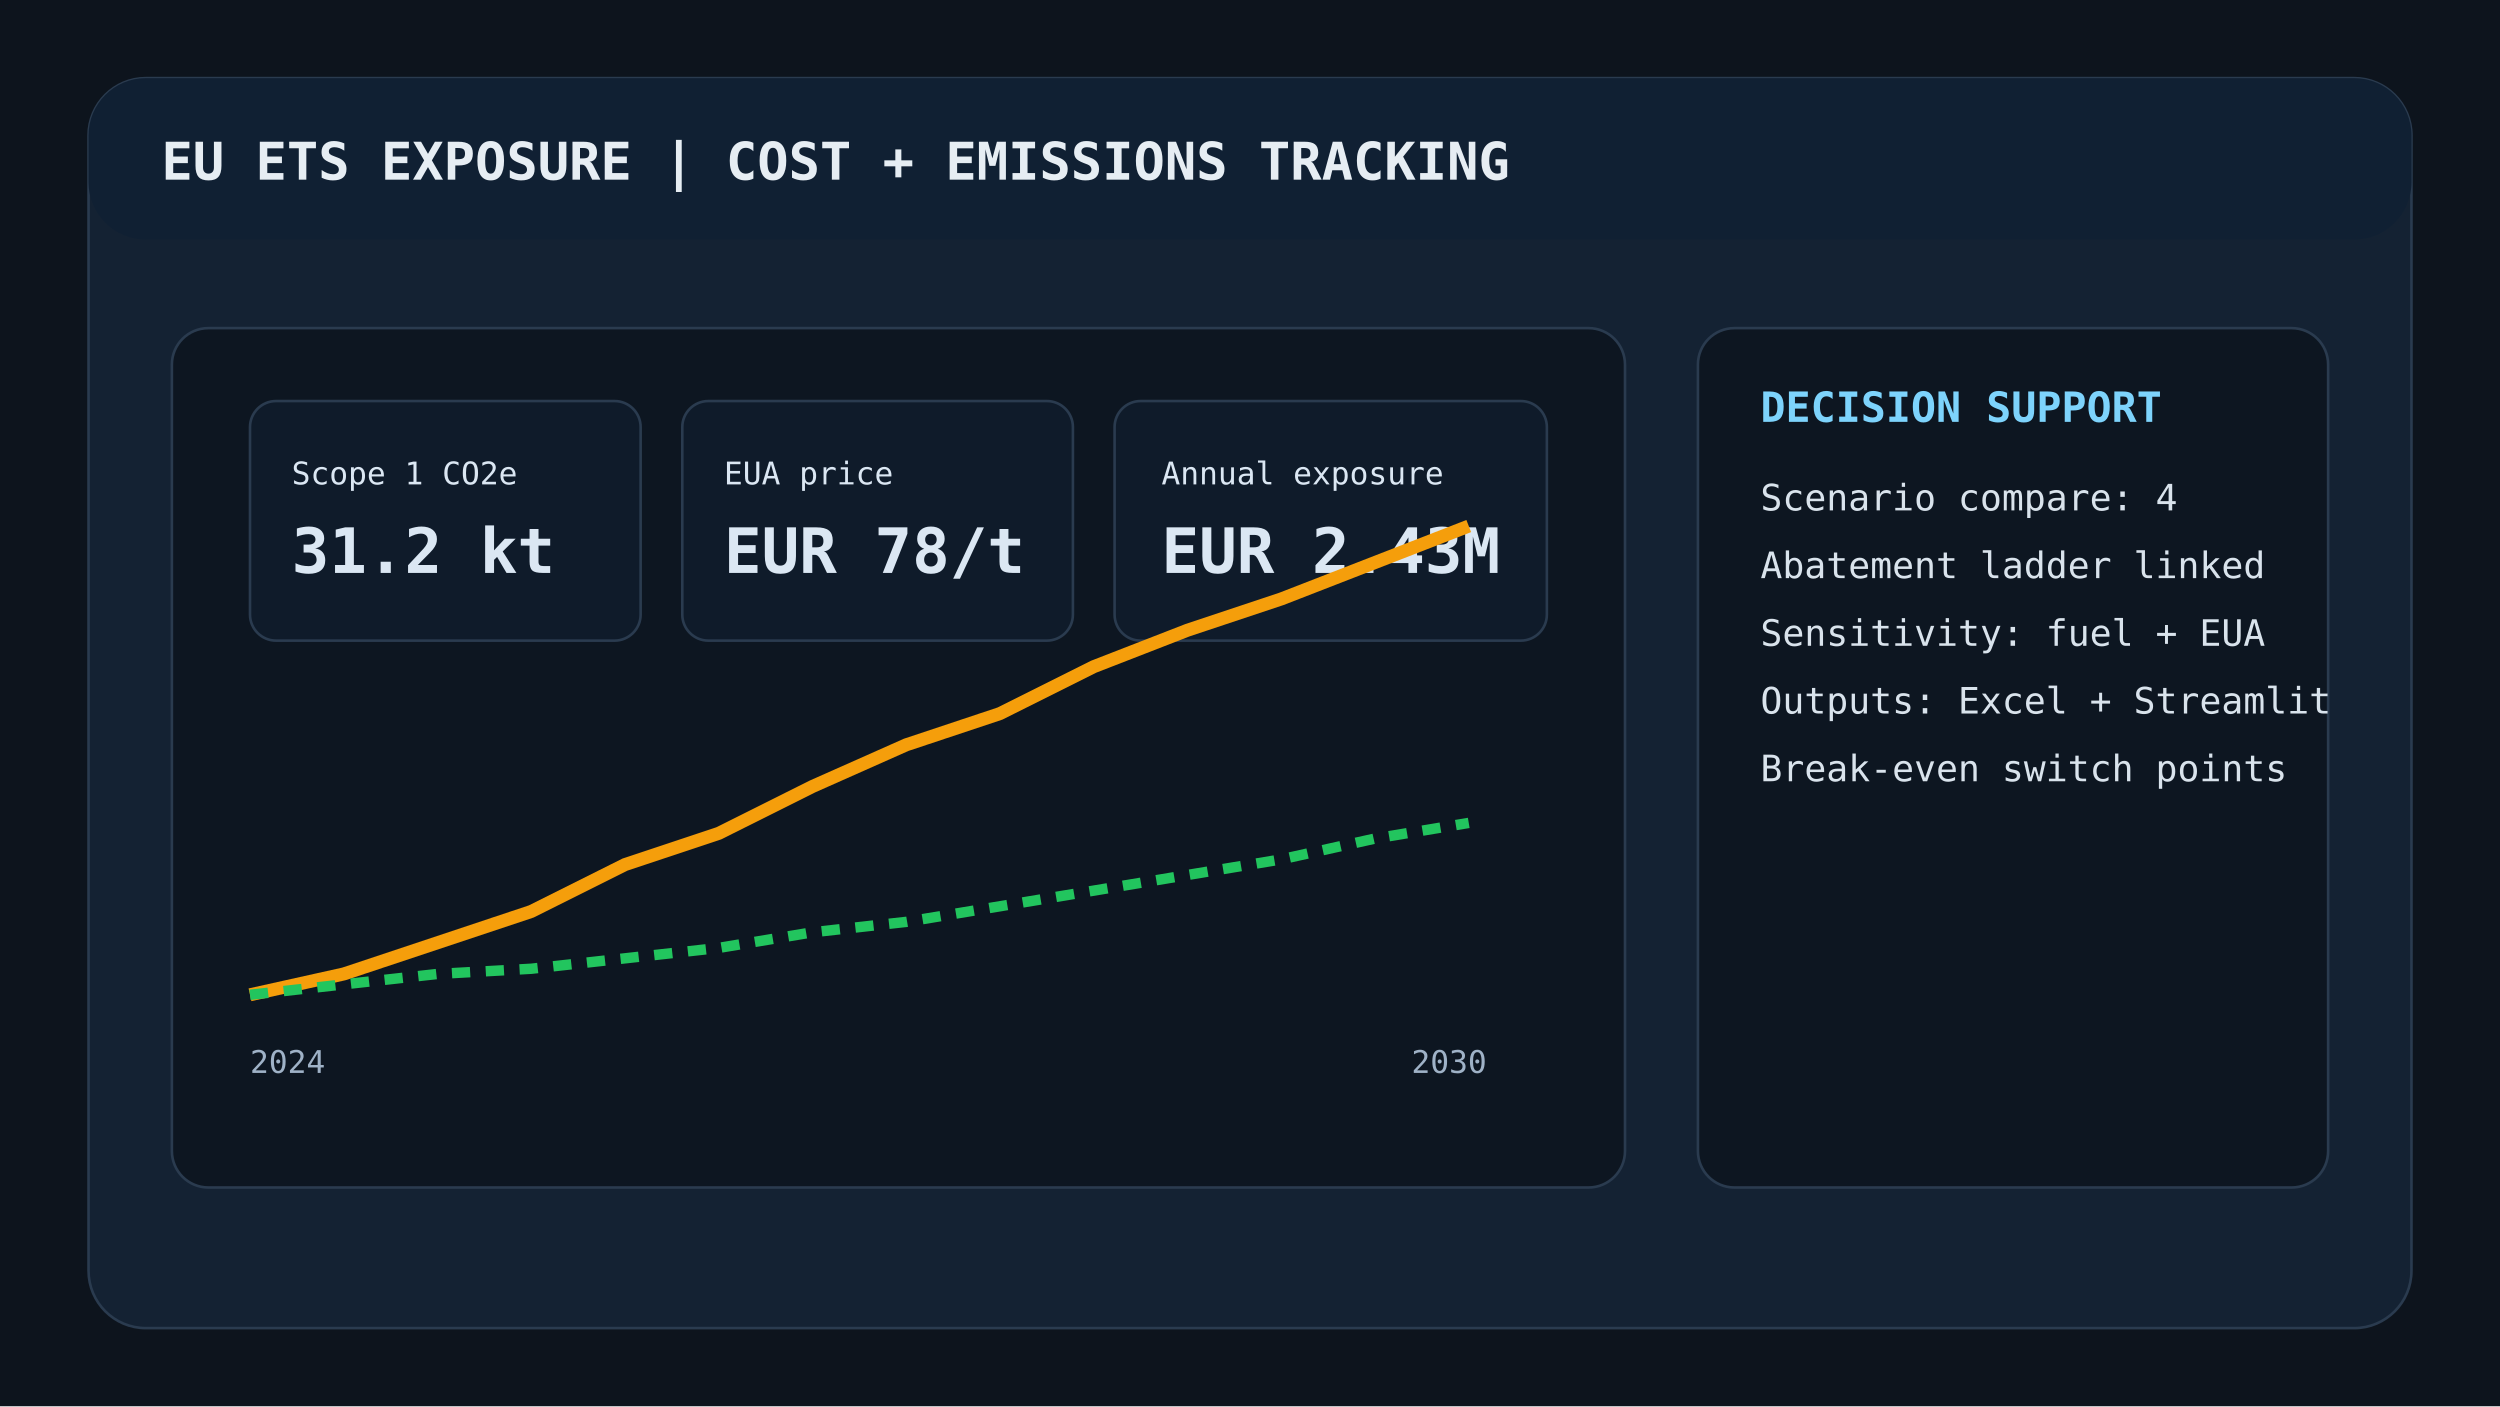
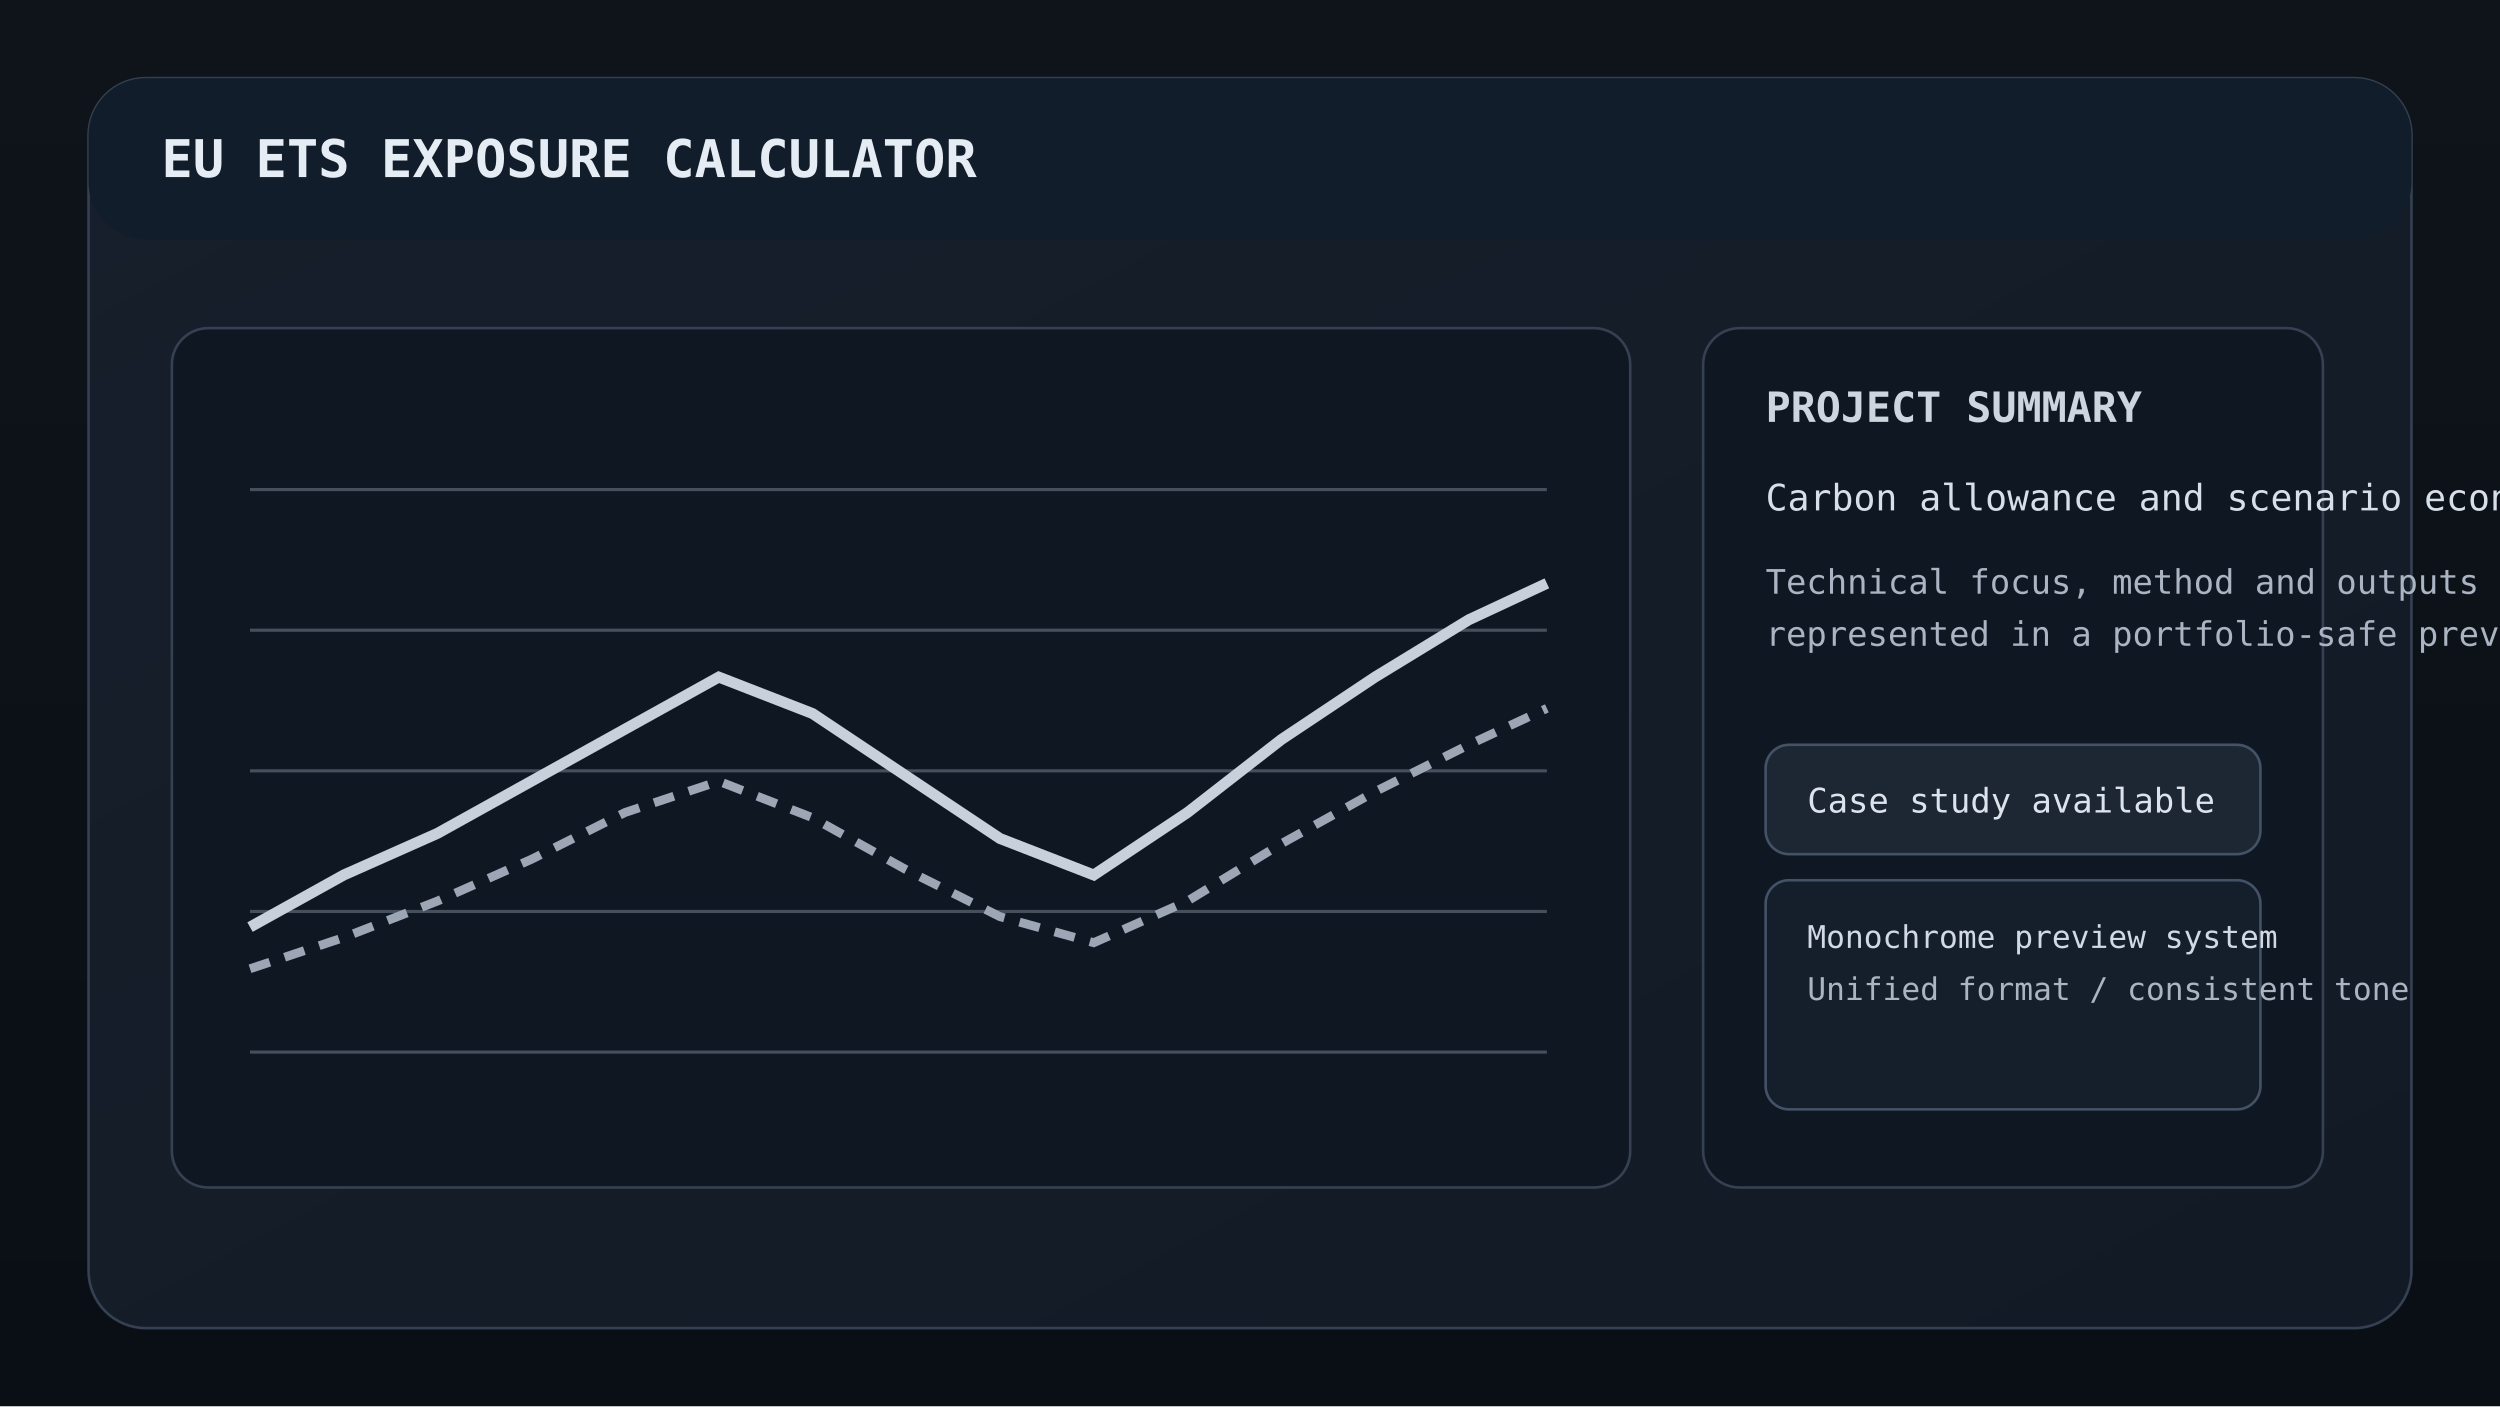
- <svg xmlns="http://www.w3.org/2000/svg" viewBox="0 0 960 540" role="img" aria-label="EU ETS exposure and carbon cost dashboard">
-   <rect width="960" height="540" fill="#0d141d" />
-   <rect x="34" y="30" width="892" height="480" rx="22" fill="#142233" stroke="#2a3b4f" />
-   <rect x="34" y="30" width="892" height="62" rx="22" fill="#102033" />
-   <text x="62" y="69" fill="#e6edf3" font-family="ui-monospace,monospace" font-size="20" font-weight="700">EU ETS EXPOSURE | COST + EMISSIONS TRACKING</text>
-   <rect x="66" y="126" width="558" height="330" rx="14" fill="#0d1621" stroke="#2a3b4f" />
-   <g fill="#0f1b2a" stroke="#2a3b4f">
-     <rect x="96" y="154" width="150" height="92" rx="10" />
-     <rect x="262" y="154" width="150" height="92" rx="10" />
-     <rect x="428" y="154" width="166" height="92" rx="10" />
+ <svg xmlns="http://www.w3.org/2000/svg" viewBox="0 0 960 540" role="img" aria-label="Carbon allowance and scenario economics">
+   <defs>
+     <linearGradient id="bg" x1="0" y1="0" x2="0" y2="1">
+       <stop offset="0" stop-color="#0f141b" />
+       <stop offset="1" stop-color="#0a0f15" />
+     </linearGradient>
+     <linearGradient id="panel" x1="0" y1="0" x2="1" y2="1">
+       <stop offset="0" stop-color="#161f2b" />
+       <stop offset="1" stop-color="#121a25" />
+     </linearGradient>
+   </defs>
+   <rect width="960" height="540" fill="url(#bg)" />
+   <rect x="34" y="30" width="892" height="480" rx="22" fill="url(#panel)" stroke="#354152" />
+   <rect x="34" y="30" width="892" height="62" rx="22" fill="#121d2b" />
+   <text x="62" y="68" fill="#e6ecf3" font-family="ui-monospace, SFMono-Regular, Menlo, monospace" font-size="20" font-weight="700">EU ETS EXPOSURE CALCULATOR</text>
+   <rect x="66" y="126" width="560" height="330" rx="14" fill="#0f1722" stroke="#354152" />
+   <g stroke="#5d6876" stroke-width="1.2" opacity="0.7">
+     <line x1="96" y1="404" x2="594" y2="404" />
+     <line x1="96" y1="350" x2="594" y2="350" />
+     <line x1="96" y1="296" x2="594" y2="296" />
+     <line x1="96" y1="242" x2="594" y2="242" />
+     <line x1="96" y1="188" x2="594" y2="188" />
  </g>
-   <g font-family="ui-monospace,monospace" fill="#dbe7f3">
-     <text x="112" y="186" font-size="12">Scope 1 CO2e</text>
-     <text x="112" y="220" font-size="24" font-weight="700">31.2 kt</text>
-     <text x="278" y="186" font-size="12">EUA price</text>
-     <text x="278" y="220" font-size="24" font-weight="700">EUR 78/t</text>
-     <text x="446" y="186" font-size="12">Annual exposure</text>
-     <text x="446" y="220" font-size="24" font-weight="700">EUR 2.43M</text>
-   </g>
-   <polyline points="96,382 132,374 168,362 204,350 240,332 276,320 312,302 348,286 384,274 420,256 456,242 492,230 528,216 564,202" fill="none" stroke="#f59e0b" stroke-width="5" />
-   <polyline points="96,382 132,378 168,374 204,372 240,368 276,364 312,358 348,354 384,348 420,342 456,336 492,330 528,322 564,316" fill="none" stroke="#22c55e" stroke-width="4" stroke-dasharray="7 6" />
-   <text x="96" y="412" fill="#9fb2c7" font-family="ui-monospace,monospace" font-size="12">2024</text>
-   <text x="542" y="412" fill="#9fb2c7" font-family="ui-monospace,monospace" font-size="12">2030</text>
-   <rect x="652" y="126" width="242" height="330" rx="14" fill="#0d1621" stroke="#2a3b4f" />
-   <text x="676" y="162" fill="#7dd3fc" font-family="ui-monospace,monospace" font-size="16" font-weight="700">DECISION SUPPORT</text>
-   <g font-family="ui-monospace,monospace" font-size="14" fill="#d9e3ec">
-     <text x="676" y="196">Scenario compare: 4</text>
-     <text x="676" y="222">Abatement ladder linked</text>
-     <text x="676" y="248">Sensitivity: fuel + EUA</text>
-     <text x="676" y="274">Outputs: Excel + Streamlit</text>
-     <text x="676" y="300">Break-even switch points</text>
-   </g>
+   <polyline points="96,356 132,336 168,320 204,300 240,280 276,260 312,274 348,298 384,322 420,336 456,312 492,284 528,260 564,238 594,224" fill="none" stroke="#c8d0db" stroke-width="4.2" />
+   <polyline points="96,372 132,360 168,346 204,330 240,312 276,300 312,314 348,334 384,352 420,362 456,346 492,324 528,304 564,286 594,272" fill="none" stroke="#9ca6b5" stroke-width="3.4" stroke-dasharray="8 6" />
+   <rect x="654" y="126" width="238" height="330" rx="14" fill="#0f1722" stroke="#354152" />
+   <text x="678" y="162" fill="#cdd5df" font-family="ui-monospace,monospace" font-size="16" font-weight="700">PROJECT SUMMARY</text>
+   <text x="678" y="196" fill="#d7dfe8" font-family="ui-monospace,monospace" font-size="14">Carbon allowance and scenario economics</text>
+   <text x="678" y="228" fill="#aab4c2" font-family="ui-monospace,monospace" font-size="13">Technical focus, method and outputs</text>
+   <text x="678" y="248" fill="#aab4c2" font-family="ui-monospace,monospace" font-size="13">represented in a portfolio-safe preview</text>
+   <rect x="678" y="286" width="190" height="42" rx="9" fill="#1d2734" stroke="#445267" />
+   <text x="694" y="312" fill="#dce3ec" font-family="ui-monospace,monospace" font-size="13">Case study available</text>
+   <rect x="678" y="338" width="190" height="88" rx="9" fill="#151f2b" stroke="#445267" />
+   <text x="694" y="364" fill="#d0d9e4" font-family="ui-monospace,monospace" font-size="12">Monochrome preview system</text>
+   <text x="694" y="384" fill="#aab4c2" font-family="ui-monospace,monospace" font-size="12">Unified format / consistent tone</text>
</svg>
